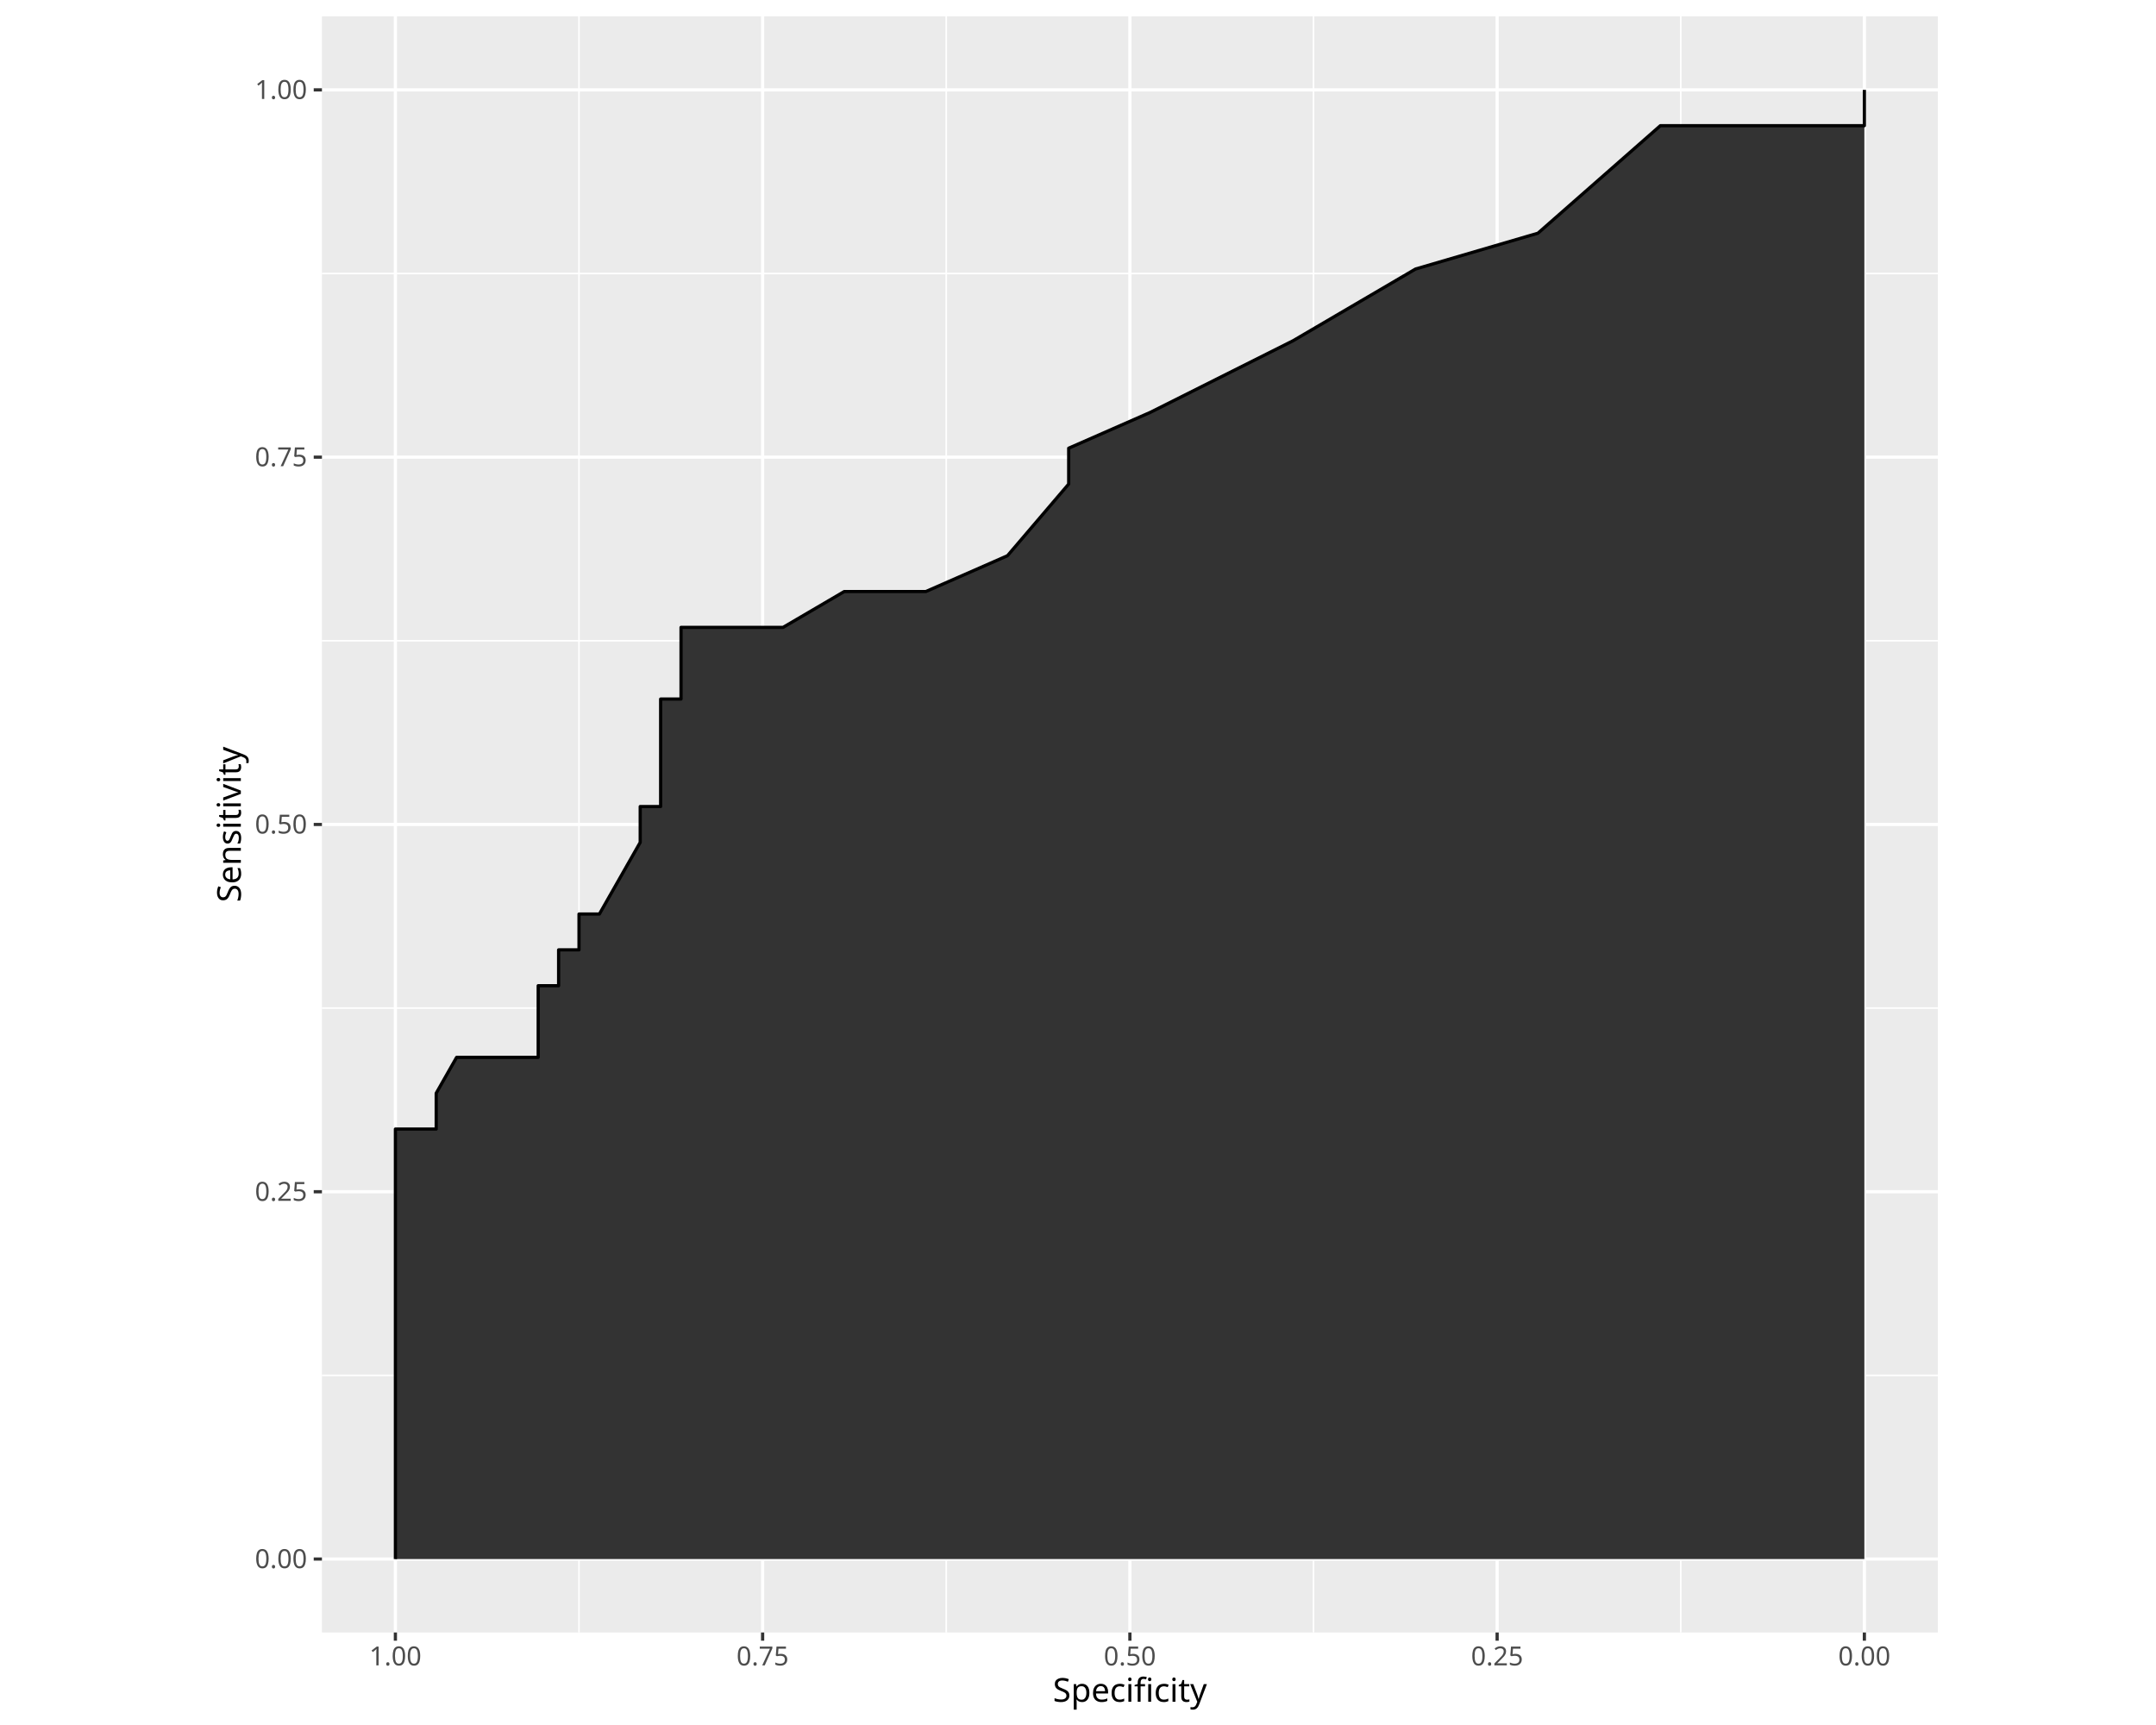
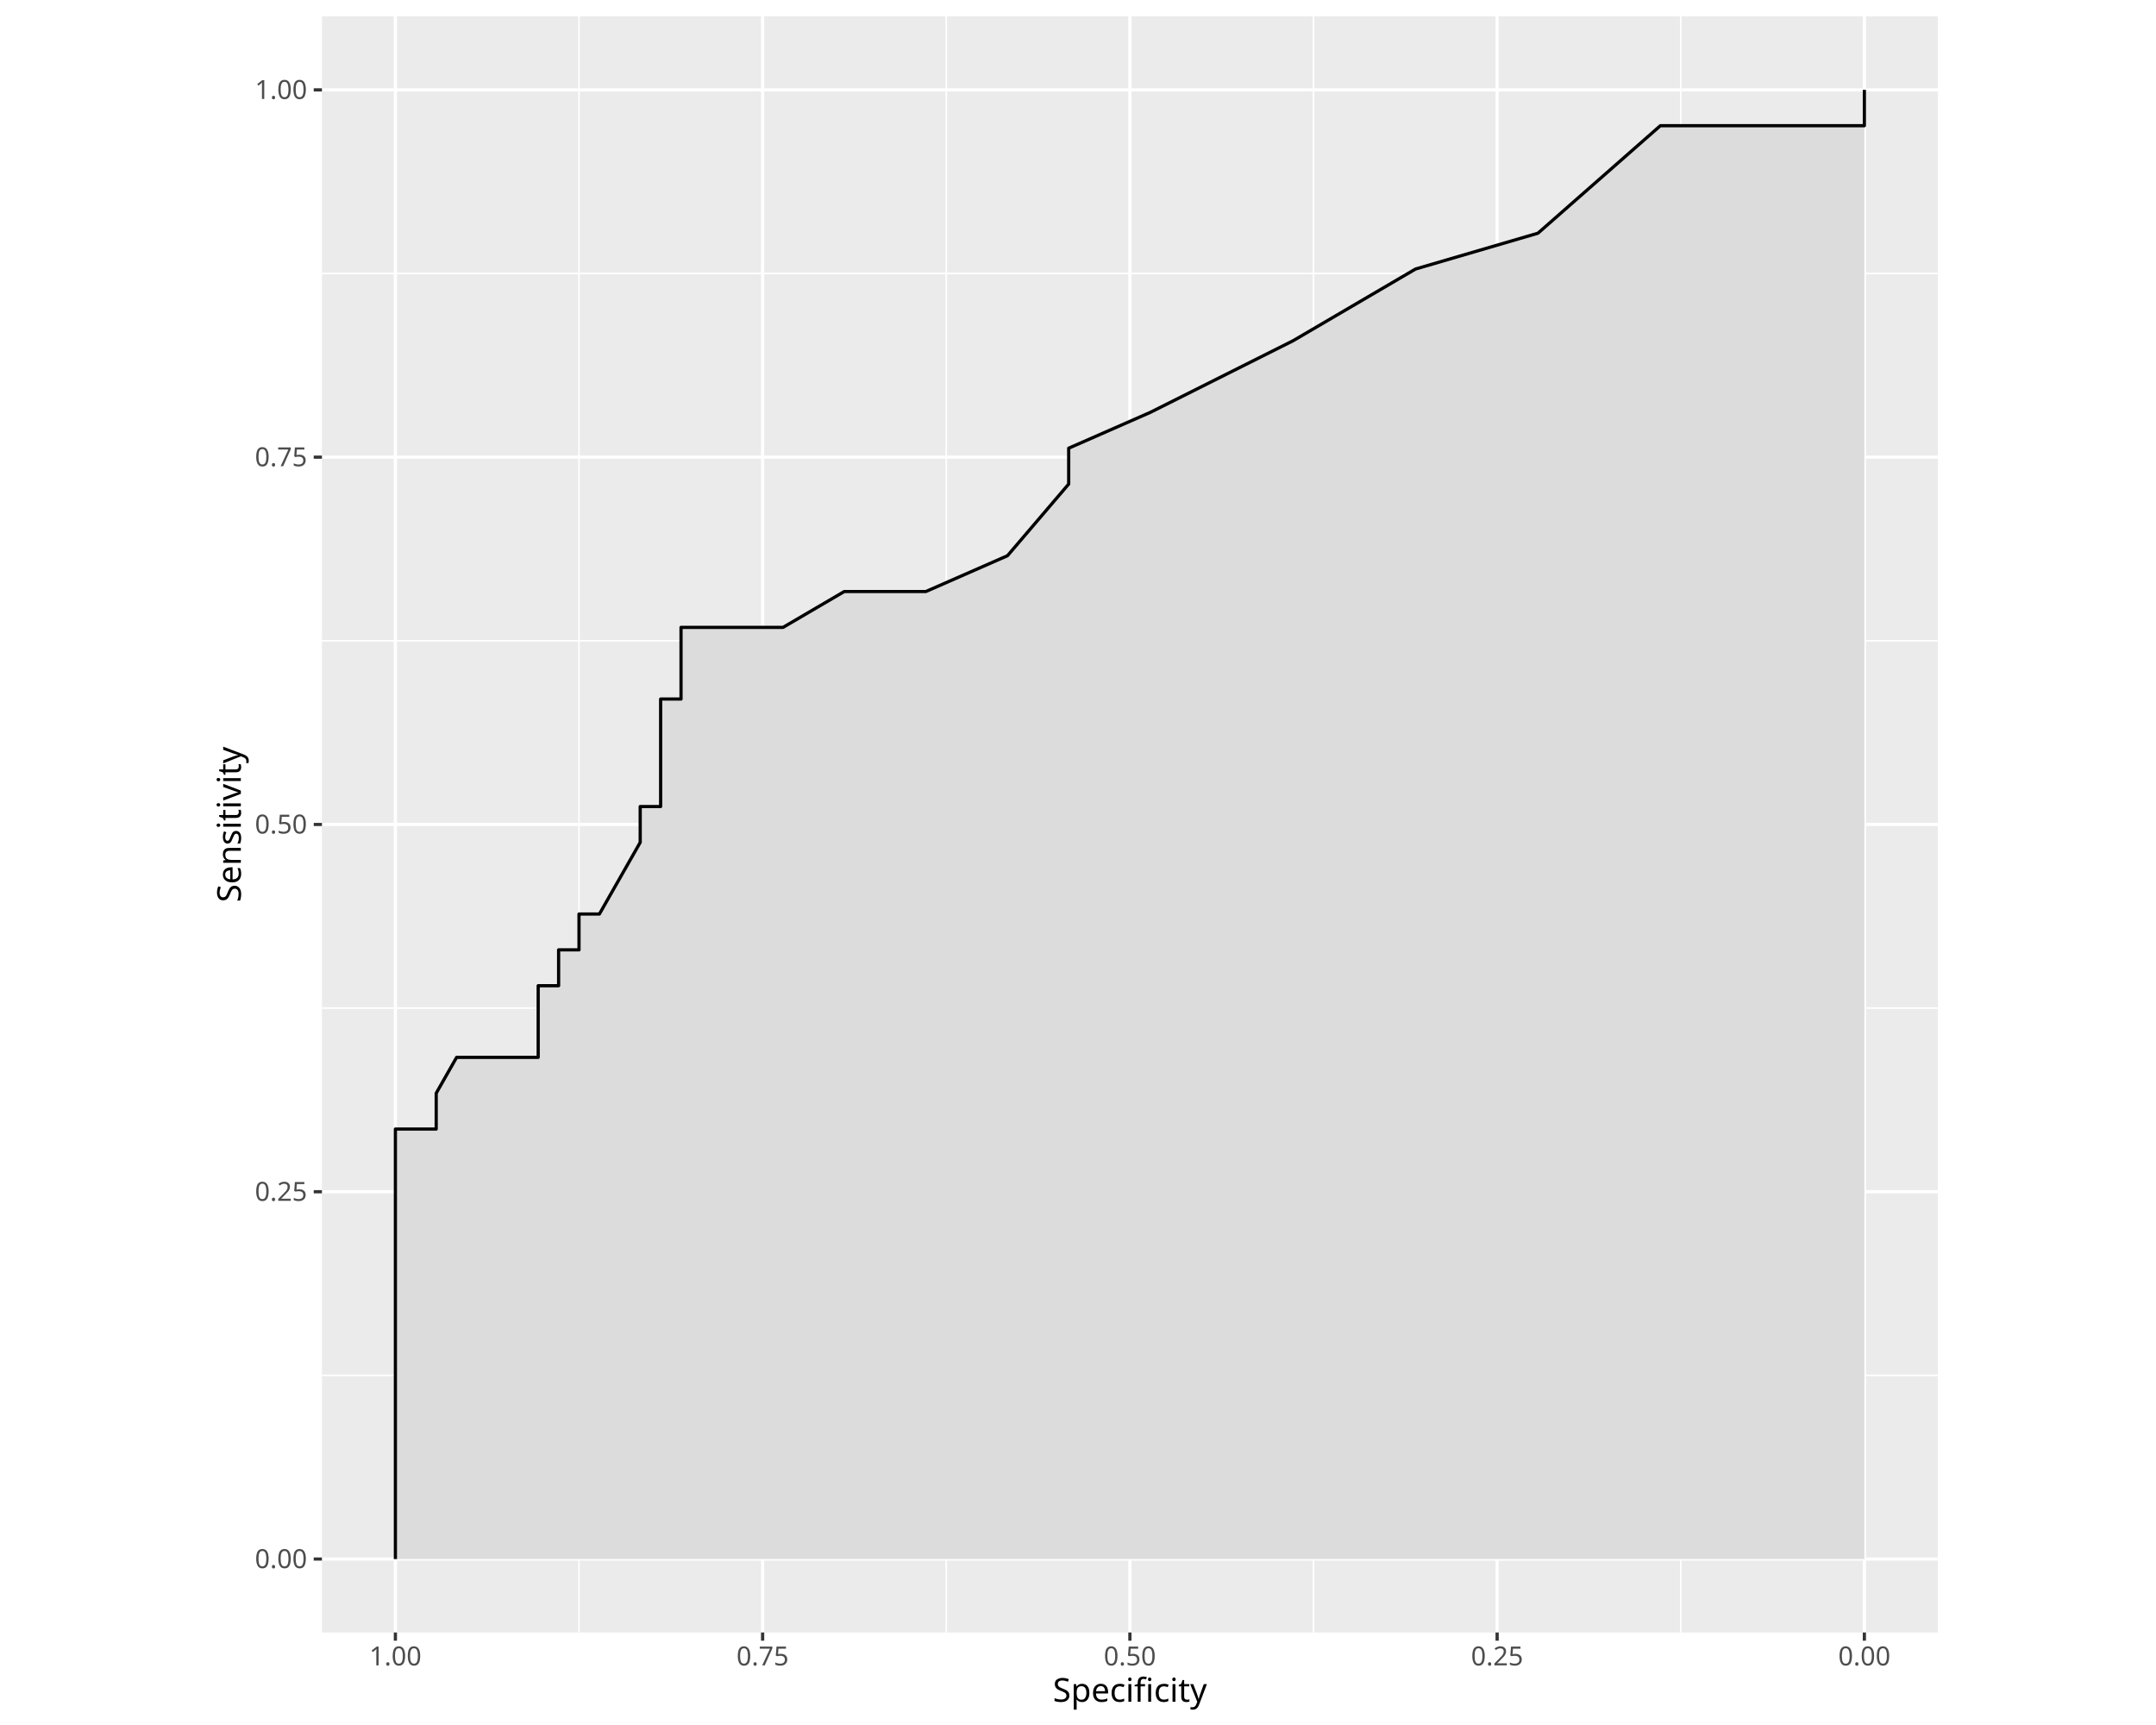
<svg xmlns="http://www.w3.org/2000/svg" class="svglite" data-engine-version="2.0" width="720.00pt" height="576.00pt" viewBox="0 0 720.00 576.00">
  <defs>
    <style type="text/css">
    .svglite line, .svglite polyline, .svglite polygon, .svglite path, .svglite rect, .svglite circle {
      fill: none;
      stroke: #000000;
      stroke-linecap: round;
      stroke-linejoin: round;
      stroke-miterlimit: 10.00;
    }
  </style>
  </defs>
  <rect width="100%" height="100%" style="stroke: none; fill: #FFFFFF;" />
  <defs>
    <clipPath id="cpMC4wMHw3MjAuMDB8MC4wMHw1NzYuMDA=">
      <rect x="0.00" y="0.00" width="720.00" height="576.00" />
    </clipPath>
  </defs>
  <g clip-path="url(#cpMC4wMHw3MjAuMDB8MC4wMHw1NzYuMDA=)">
</g>
  <defs>
    <clipPath id="cpNjcuMzh8NjUyLjYyfDAuMDB8NTc2LjAw">
      <rect x="67.38" y="0.00" width="585.25" height="576.00" />
    </clipPath>
  </defs>
  <g clip-path="url(#cpNjcuMzh8NjUyLjYyfDAuMDB8NTc2LjAw)">
    <rect x="67.38" y="0.00" width="585.25" height="576.00" style="stroke-width: 1.07; stroke: #FFFFFF; fill: #FFFFFF;" />
  </g>
  <g clip-path="url(#cpMC4wMHw3MjAuMDB8MC4wMHw1NzYuMDA=)">
</g>
  <defs>
    <clipPath id="cpMTA3LjUxfDY0Ny4xNHw1LjQ4fDU0NS4xMQ==">
      <rect x="107.51" y="5.48" width="539.63" height="539.63" />
    </clipPath>
  </defs>
  <g clip-path="url(#cpMTA3LjUxfDY0Ny4xNHw1LjQ4fDU0NS4xMQ==)">
    <rect x="107.51" y="5.48" width="539.63" height="539.63" style="stroke-width: 1.07; stroke: none; fill: #EBEBEB;" />
    <polyline points="107.51,459.26 647.14,459.26 " style="stroke-width: 0.53; stroke: #FFFFFF; stroke-linecap: butt;" />
    <polyline points="107.51,336.62 647.14,336.62 " style="stroke-width: 0.53; stroke: #FFFFFF; stroke-linecap: butt;" />
    <polyline points="107.51,213.97 647.14,213.97 " style="stroke-width: 0.53; stroke: #FFFFFF; stroke-linecap: butt;" />
    <polyline points="107.51,91.33 647.14,91.33 " style="stroke-width: 0.53; stroke: #FFFFFF; stroke-linecap: butt;" />
    <polyline points="561.29,545.11 561.29,5.48 " style="stroke-width: 0.53; stroke: #FFFFFF; stroke-linecap: butt;" />
    <polyline points="438.65,545.11 438.65,5.48 " style="stroke-width: 0.53; stroke: #FFFFFF; stroke-linecap: butt;" />
    <polyline points="316.00,545.11 316.00,5.48 " style="stroke-width: 0.53; stroke: #FFFFFF; stroke-linecap: butt;" />
    <polyline points="193.36,545.11 193.36,5.48 " style="stroke-width: 0.53; stroke: #FFFFFF; stroke-linecap: butt;" />
    <polyline points="107.51,520.58 647.14,520.58 " style="stroke-width: 1.07; stroke: #FFFFFF; stroke-linecap: butt;" />
    <polyline points="107.51,397.94 647.14,397.94 " style="stroke-width: 1.07; stroke: #FFFFFF; stroke-linecap: butt;" />
    <polyline points="107.51,275.30 647.14,275.30 " style="stroke-width: 1.07; stroke: #FFFFFF; stroke-linecap: butt;" />
    <polyline points="107.51,152.65 647.14,152.65 " style="stroke-width: 1.07; stroke: #FFFFFF; stroke-linecap: butt;" />
    <polyline points="107.51,30.01 647.14,30.01 " style="stroke-width: 1.07; stroke: #FFFFFF; stroke-linecap: butt;" />
    <polyline points="622.61,545.11 622.61,5.48 " style="stroke-width: 1.07; stroke: #FFFFFF; stroke-linecap: butt;" />
    <polyline points="499.97,545.11 499.97,5.48 " style="stroke-width: 1.07; stroke: #FFFFFF; stroke-linecap: butt;" />
    <polyline points="377.33,545.11 377.33,5.48 " style="stroke-width: 1.07; stroke: #FFFFFF; stroke-linecap: butt;" />
    <polyline points="254.68,545.11 254.68,5.48 " style="stroke-width: 1.07; stroke: #FFFFFF; stroke-linecap: butt;" />
    <polyline points="132.04,545.11 132.04,5.48 " style="stroke-width: 1.07; stroke: #FFFFFF; stroke-linecap: butt;" />
-     <polygon points="132.04,520.58 132.04,508.62 132.04,496.65 132.04,484.69 132.04,472.72 132.04,460.76 132.04,448.79 132.04,424.86 132.04,412.90 132.04,400.93 132.04,388.97 132.04,377.00 145.67,377.00 145.67,365.04 152.48,353.07 166.11,353.07 172.92,353.07 179.73,353.07 179.73,329.14 186.55,329.14 186.55,317.17 193.36,317.17 193.36,305.21 200.17,305.21 206.99,293.24 213.80,281.28 213.80,269.31 220.62,269.31 220.62,257.35 220.62,245.38 220.62,233.42 227.43,233.42 227.43,221.45 227.43,209.49 241.06,209.49 247.87,209.49 261.50,209.49 281.94,197.52 309.19,197.52 336.45,185.56 356.89,161.63 356.89,149.66 384.14,137.70 431.84,113.77 472.72,89.83 513.60,77.87 554.48,41.97 568.11,41.97 588.55,41.97 622.61,41.97 622.61,30.01 622.61,520.58 " style="stroke-width: 1.07; stroke: none; stroke-linecap: butt; fill: #333333;" />
+     <polygon points="132.04,520.58 132.04,508.62 132.04,496.65 132.04,484.69 132.04,472.72 132.04,460.76 132.04,448.79 132.04,424.86 132.04,412.90 132.04,400.93 132.04,388.97 132.04,377.00 145.67,377.00 145.67,365.04 152.48,353.07 166.11,353.07 172.92,353.07 179.73,353.07 179.73,329.14 186.55,329.14 186.55,317.17 193.36,317.17 193.36,305.21 200.17,305.21 206.99,293.24 213.80,281.28 213.80,269.31 220.62,269.31 220.62,257.35 220.62,245.38 220.62,233.42 227.43,233.42 227.43,221.45 227.43,209.49 241.06,209.49 247.87,209.49 261.50,209.49 281.94,197.52 309.19,197.52 336.45,185.56 356.89,161.63 356.89,149.66 384.14,137.70 431.84,113.77 472.72,89.83 513.60,77.87 554.48,41.97 568.11,41.97 588.55,41.97 622.61,41.97 622.61,30.01 622.61,520.58 " style="stroke-width: 1.07; stroke: none; stroke-linecap: butt; fill: #DCDCDC;" />
    <polyline points="132.04,520.58 132.04,508.62 132.04,496.65 132.04,484.69 132.04,472.72 132.04,460.76 132.04,448.79 132.04,424.86 132.04,412.90 132.04,400.93 132.04,388.97 132.04,377.00 145.67,377.00 145.67,365.04 152.48,353.07 166.11,353.07 172.92,353.07 179.73,353.07 179.73,329.14 186.55,329.14 186.55,317.17 193.36,317.17 193.36,305.21 200.17,305.21 206.99,293.24 213.80,281.28 213.80,269.31 220.62,269.31 220.62,257.35 220.62,245.38 220.62,233.42 227.43,233.42 227.43,221.45 227.43,209.49 241.06,209.49 247.87,209.49 261.50,209.49 281.94,197.52 309.19,197.52 336.45,185.56 356.89,161.63 356.89,149.66 384.14,137.70 431.84,113.77 472.72,89.83 513.60,77.87 554.48,41.97 568.11,41.97 588.55,41.97 622.61,41.97 622.61,30.01 " style="stroke-width: 1.07; stroke-linecap: butt;" />
  </g>
  <g clip-path="url(#cpMC4wMHw3MjAuMDB8MC4wMHw1NzYuMDA=)">
    <text x="102.58" y="523.61" text-anchor="end" style="font-size: 8.80px; fill: #4D4D4D; font-family: sans;" textLength="17.13px" lengthAdjust="spacingAndGlyphs">0.00</text>
    <text x="102.58" y="400.97" text-anchor="end" style="font-size: 8.80px; fill: #4D4D4D; font-family: sans;" textLength="17.13px" lengthAdjust="spacingAndGlyphs">0.25</text>
    <text x="102.58" y="278.32" text-anchor="end" style="font-size: 8.80px; fill: #4D4D4D; font-family: sans;" textLength="17.13px" lengthAdjust="spacingAndGlyphs">0.50</text>
    <text x="102.58" y="155.68" text-anchor="end" style="font-size: 8.80px; fill: #4D4D4D; font-family: sans;" textLength="17.13px" lengthAdjust="spacingAndGlyphs">0.75</text>
    <text x="102.58" y="33.04" text-anchor="end" style="font-size: 8.80px; fill: #4D4D4D; font-family: sans;" textLength="17.13px" lengthAdjust="spacingAndGlyphs">1.00</text>
    <polyline points="104.77,520.58 107.51,520.58 " style="stroke-width: 1.07; stroke: #333333; stroke-linecap: butt;" />
    <polyline points="104.77,397.94 107.51,397.94 " style="stroke-width: 1.07; stroke: #333333; stroke-linecap: butt;" />
    <polyline points="104.77,275.30 107.51,275.30 " style="stroke-width: 1.07; stroke: #333333; stroke-linecap: butt;" />
    <polyline points="104.77,152.65 107.51,152.65 " style="stroke-width: 1.07; stroke: #333333; stroke-linecap: butt;" />
    <polyline points="104.77,30.01 107.51,30.01 " style="stroke-width: 1.07; stroke: #333333; stroke-linecap: butt;" />
    <polyline points="622.61,547.85 622.61,545.11 " style="stroke-width: 1.07; stroke: #333333; stroke-linecap: butt;" />
    <polyline points="499.97,547.85 499.97,545.11 " style="stroke-width: 1.07; stroke: #333333; stroke-linecap: butt;" />
    <polyline points="377.33,547.85 377.33,545.11 " style="stroke-width: 1.07; stroke: #333333; stroke-linecap: butt;" />
    <polyline points="254.68,547.85 254.68,545.11 " style="stroke-width: 1.07; stroke: #333333; stroke-linecap: butt;" />
    <polyline points="132.04,547.85 132.04,545.11 " style="stroke-width: 1.07; stroke: #333333; stroke-linecap: butt;" />
    <text x="622.61" y="556.10" text-anchor="middle" style="font-size: 8.80px; fill: #4D4D4D; font-family: sans;" textLength="17.13px" lengthAdjust="spacingAndGlyphs">0.00</text>
    <text x="499.97" y="556.10" text-anchor="middle" style="font-size: 8.80px; fill: #4D4D4D; font-family: sans;" textLength="17.13px" lengthAdjust="spacingAndGlyphs">0.25</text>
    <text x="377.33" y="556.10" text-anchor="middle" style="font-size: 8.80px; fill: #4D4D4D; font-family: sans;" textLength="17.13px" lengthAdjust="spacingAndGlyphs">0.50</text>
    <text x="254.68" y="556.10" text-anchor="middle" style="font-size: 8.80px; fill: #4D4D4D; font-family: sans;" textLength="17.13px" lengthAdjust="spacingAndGlyphs">0.75</text>
    <text x="132.04" y="556.10" text-anchor="middle" style="font-size: 8.80px; fill: #4D4D4D; font-family: sans;" textLength="17.13px" lengthAdjust="spacingAndGlyphs">1.00</text>
    <text x="377.33" y="568.24" text-anchor="middle" style="font-size: 11.00px; font-family: sans;" textLength="49.53px" lengthAdjust="spacingAndGlyphs">Specificity</text>
    <text transform="translate(80.43,275.30) rotate(-90)" text-anchor="middle" style="font-size: 11.00px; font-family: sans;" textLength="49.53px" lengthAdjust="spacingAndGlyphs">Sensitivity</text>
  </g>
</svg>
